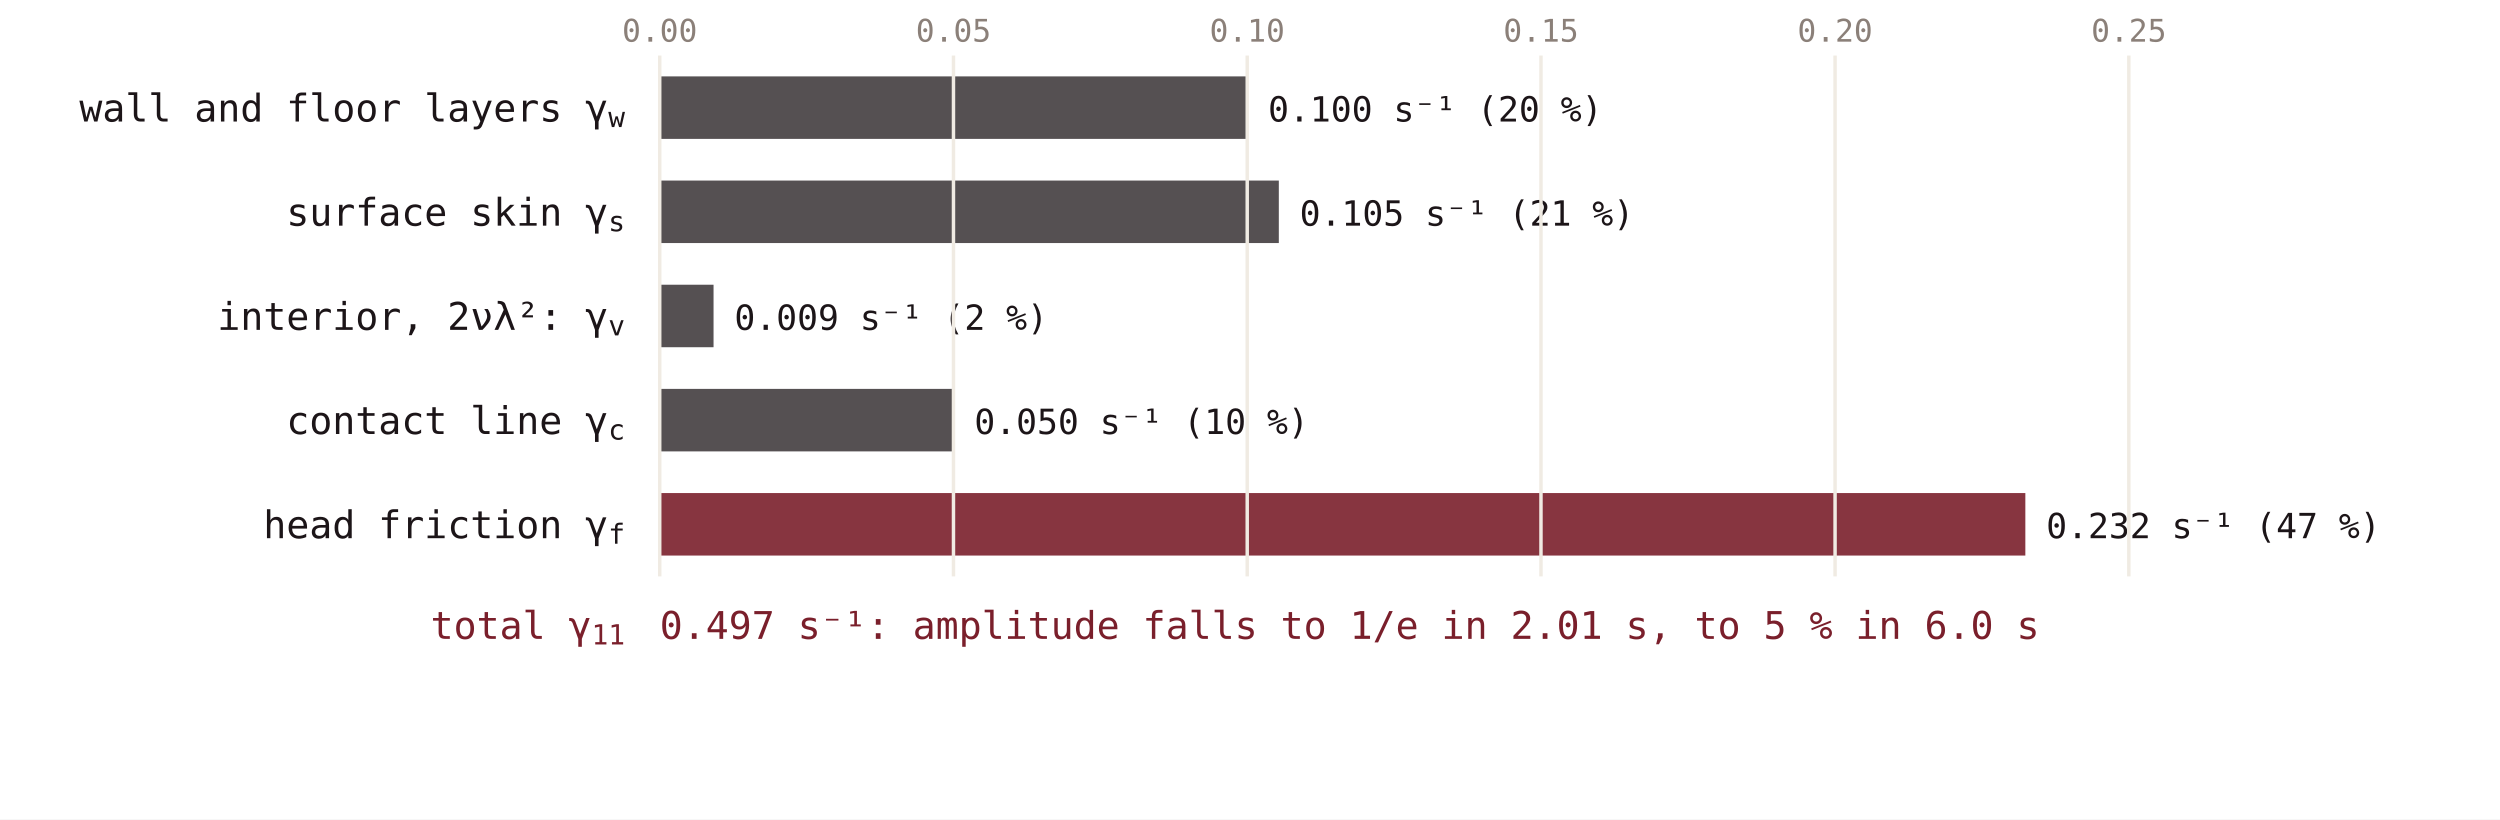
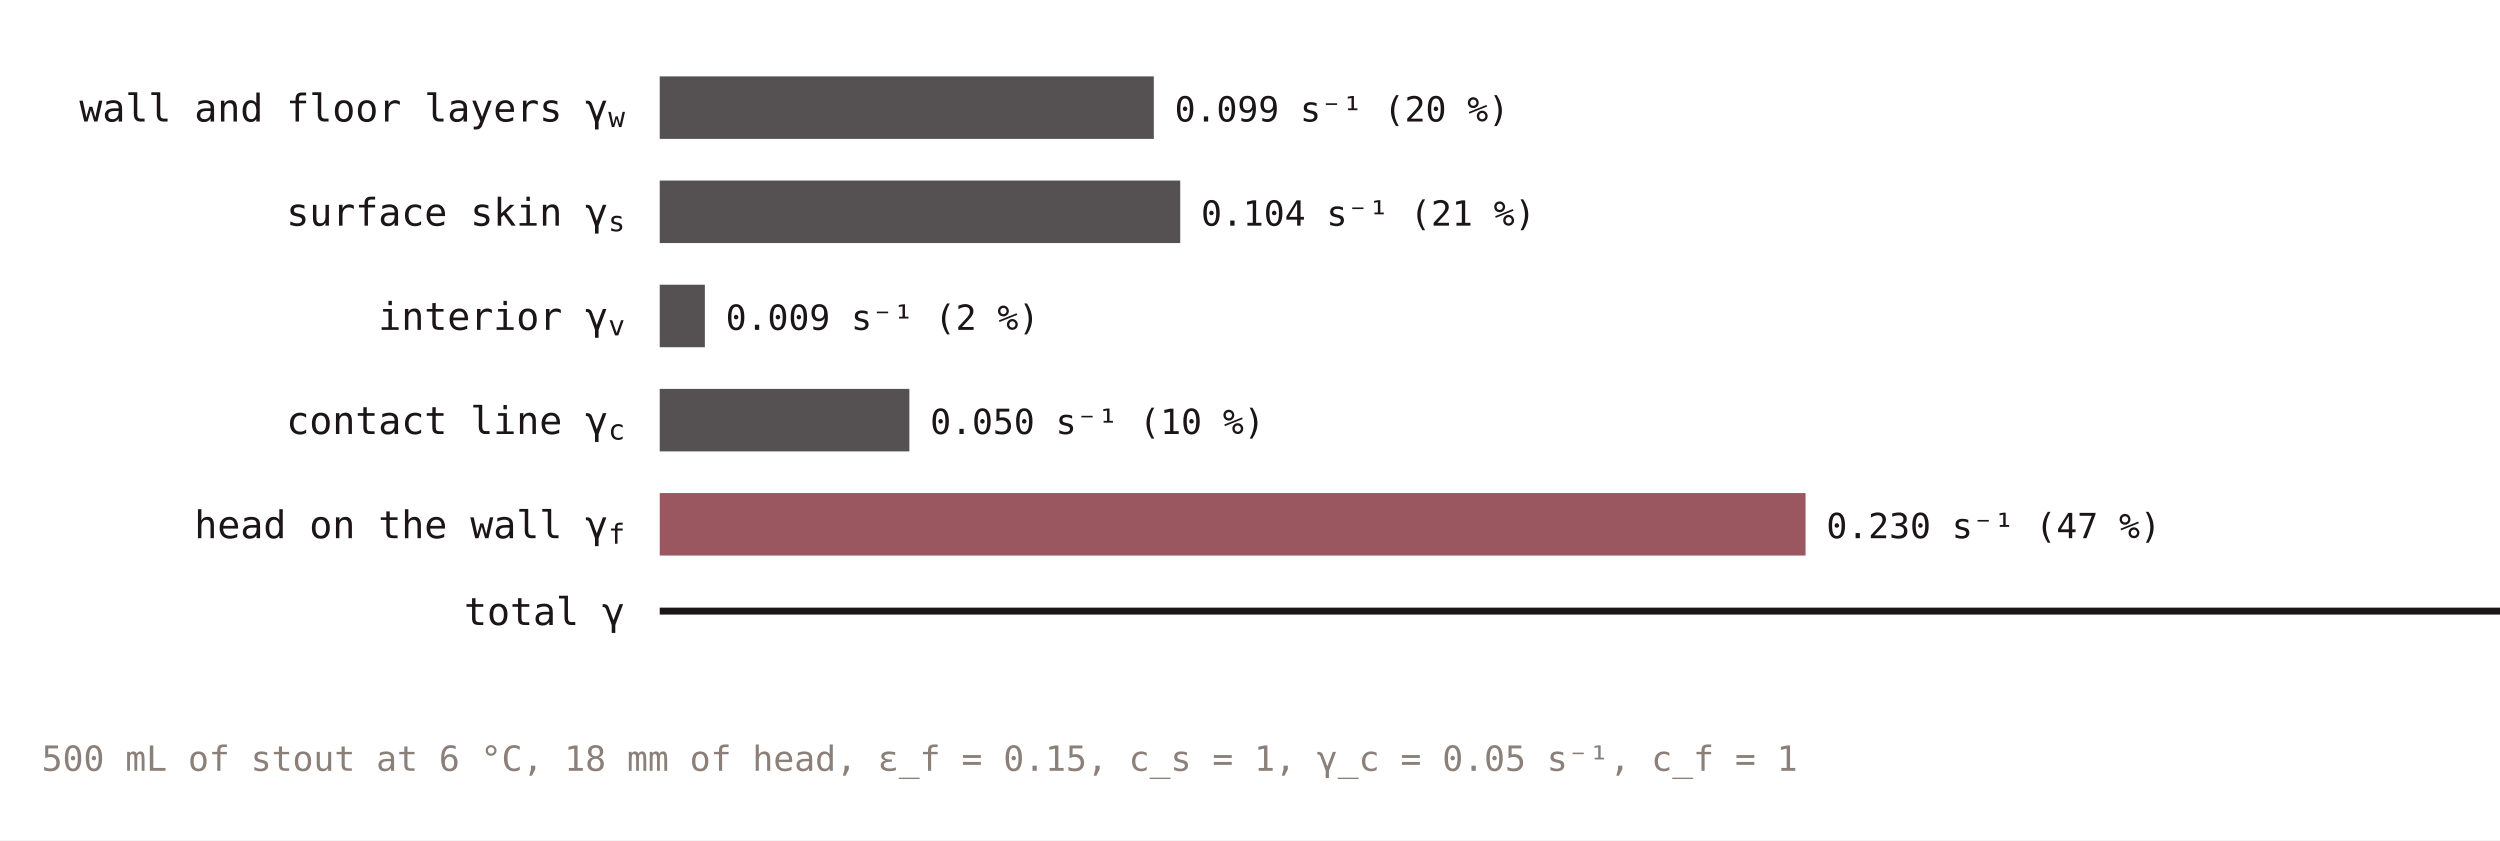
- <svg viewBox="0 0 720 236" role="img" aria-label="Damping rates of the slowest mode, term by term, at 6 °C with 500 mL of stout and 18 mm of head.">
-   <rect x="0" y="0" width="720" height="236" fill="#fff" />
+ <svg viewBox="0 0 720 242" role="img" aria-label="Damping rates of the slowest mode, term by term, at 6 °C with 500 mL of stout and 18 mm of head.">
+   <rect x="0" y="0" width="720" height="242" fill="#fff" />
  <text x="180.0" y="35.0" font-family="IBM Plex Mono, monospace" font-size="11" text-anchor="end" fill="#1c1518">wall and floor layers γ<tspan baseline-shift="sub" font-size="8">w</tspan>
  </text>
-   <rect x="190" y="22" width="169.2" height="18" fill="#1c1518" opacity="0.75" />
-   <text x="365.2" y="35.0" font-family="IBM Plex Mono, monospace" font-size="10" text-anchor="start" fill="#1c1518">0.100 s⁻¹  (20 %)</text>
+   <rect x="190" y="22" width="142.3" height="18" fill="#1c1518" opacity="0.75" />
+   <text x="338.3" y="35.0" font-family="IBM Plex Mono, monospace" font-size="10" text-anchor="start" fill="#1c1518">0.099 s⁻¹  (20 %)</text>
  <text x="180.0" y="65.0" font-family="IBM Plex Mono, monospace" font-size="11" text-anchor="end" fill="#1c1518">surface skin γ<tspan baseline-shift="sub" font-size="8">s</tspan>
  </text>
-   <rect x="190" y="52" width="178.3" height="18" fill="#1c1518" opacity="0.75" />
-   <text x="374.3" y="65.0" font-family="IBM Plex Mono, monospace" font-size="10" text-anchor="start" fill="#1c1518">0.105 s⁻¹  (21 %)</text>
-   <text x="180.0" y="95.0" font-family="IBM Plex Mono, monospace" font-size="11" text-anchor="end" fill="#1c1518">interior, 2νλ²: γ<tspan baseline-shift="sub" font-size="8">v</tspan>
+   <rect x="190" y="52" width="149.9" height="18" fill="#1c1518" opacity="0.75" />
+   <text x="345.9" y="65.0" font-family="IBM Plex Mono, monospace" font-size="10" text-anchor="start" fill="#1c1518">0.104 s⁻¹  (21 %)</text>
+   <text x="180.0" y="95.0" font-family="IBM Plex Mono, monospace" font-size="11" text-anchor="end" fill="#1c1518">interior γ<tspan baseline-shift="sub" font-size="8">v</tspan>
  </text>
-   <rect x="190" y="82" width="15.5" height="18" fill="#1c1518" opacity="0.75" />
-   <text x="211.5" y="95.0" font-family="IBM Plex Mono, monospace" font-size="10" text-anchor="start" fill="#1c1518">0.009 s⁻¹  (2 %)</text>
+   <rect x="190" y="82" width="13.0" height="18" fill="#1c1518" opacity="0.75" />
+   <text x="209.0" y="95.0" font-family="IBM Plex Mono, monospace" font-size="10" text-anchor="start" fill="#1c1518">0.009 s⁻¹  (2 %)</text>
  <text x="180.0" y="125.0" font-family="IBM Plex Mono, monospace" font-size="11" text-anchor="end" fill="#1c1518">contact line γ<tspan baseline-shift="sub" font-size="8">c</tspan>
  </text>
-   <rect x="190" y="112" width="84.6" height="18" fill="#1c1518" opacity="0.75" />
-   <text x="280.6" y="125.0" font-family="IBM Plex Mono, monospace" font-size="10" text-anchor="start" fill="#1c1518">0.050 s⁻¹  (10 %)</text>
-   <text x="180.0" y="155.0" font-family="IBM Plex Mono, monospace" font-size="11" text-anchor="end" fill="#1c1518">head friction γ<tspan baseline-shift="sub" font-size="8">f</tspan>
+   <rect x="190" y="112" width="71.9" height="18" fill="#1c1518" opacity="0.75" />
+   <text x="267.9" y="125.0" font-family="IBM Plex Mono, monospace" font-size="10" text-anchor="start" fill="#1c1518">0.050 s⁻¹  (10 %)</text>
+   <text x="180.0" y="155.0" font-family="IBM Plex Mono, monospace" font-size="11" text-anchor="end" fill="#1c1518">head on the wall γ<tspan baseline-shift="sub" font-size="8">f</tspan>
  </text>
-   <rect x="190" y="142" width="393.3" height="18" fill="#7a1f2b" opacity="0.9" />
-   <text x="589.3" y="155.0" font-family="IBM Plex Mono, monospace" font-size="10" text-anchor="start" fill="#1c1518">0.232 s⁻¹  (47 %)</text>
-   <text x="180.0" y="184.0" font-family="IBM Plex Mono, monospace" font-size="11" text-anchor="end" fill="#7a1f2b">total γ<tspan baseline-shift="sub" font-size="8">11</tspan>
-   </text>
-   <text x="190.0" y="184.0" font-family="IBM Plex Mono, monospace" font-size="11" text-anchor="start" fill="#7a1f2b">0.497 s⁻¹: amplitude falls to 1/e in 2.01 s, to 5 % in 6.0 s</text>
-   <line x1="190.0" y1="16" x2="190.0" y2="166" stroke="#f0ebe3" />
-   <text x="190.0" y="12.0" font-family="IBM Plex Mono, monospace" font-size="9" text-anchor="middle" fill="#8b8079">0.00</text>
-   <line x1="274.6" y1="16" x2="274.6" y2="166" stroke="#f0ebe3" />
-   <text x="274.6" y="12.0" font-family="IBM Plex Mono, monospace" font-size="9" text-anchor="middle" fill="#8b8079">0.05</text>
-   <line x1="359.2" y1="16" x2="359.2" y2="166" stroke="#f0ebe3" />
-   <text x="359.2" y="12.0" font-family="IBM Plex Mono, monospace" font-size="9" text-anchor="middle" fill="#8b8079">0.10</text>
-   <line x1="443.8" y1="16" x2="443.8" y2="166" stroke="#f0ebe3" />
-   <text x="443.8" y="12.0" font-family="IBM Plex Mono, monospace" font-size="9" text-anchor="middle" fill="#8b8079">0.15</text>
-   <line x1="528.5" y1="16" x2="528.5" y2="166" stroke="#f0ebe3" />
-   <text x="528.5" y="12.0" font-family="IBM Plex Mono, monospace" font-size="9" text-anchor="middle" fill="#8b8079">0.20</text>
-   <line x1="613.1" y1="16" x2="613.1" y2="166" stroke="#f0ebe3" />
-   <text x="613.1" y="12.0" font-family="IBM Plex Mono, monospace" font-size="9" text-anchor="middle" fill="#8b8079">0.25</text>
+   <rect x="190" y="142" width="330.0" height="18" fill="#7a1f2b" opacity="0.75" />
+   <text x="526.0" y="155.0" font-family="IBM Plex Mono, monospace" font-size="10" text-anchor="start" fill="#1c1518">0.230 s⁻¹  (47 %)</text>
+   <line x1="190" y1="176" x2="897.1" y2="176" stroke="#1c1518" stroke-width="2" />
+   <text x="180.0" y="180.0" font-family="IBM Plex Mono, monospace" font-size="11" text-anchor="end" fill="#1c1518">total γ</text>
+   <text x="903.1" y="180.0" font-family="IBM Plex Mono, monospace" font-size="10" text-anchor="start" fill="#1c1518">0.492 s⁻¹ → 1/e in 2.0 s, 5 % in 6.1 s</text>
+   <text x="12.0" y="222.0" font-family="IBM Plex Mono, monospace" font-size="10" text-anchor="start" fill="#8b8079">500 mL of stout at 6 °C, 18 mm of head, ε_f = 0.15, c_s = 1, γ_c = 0.05 s⁻¹, c_f = 1</text>
</svg>
